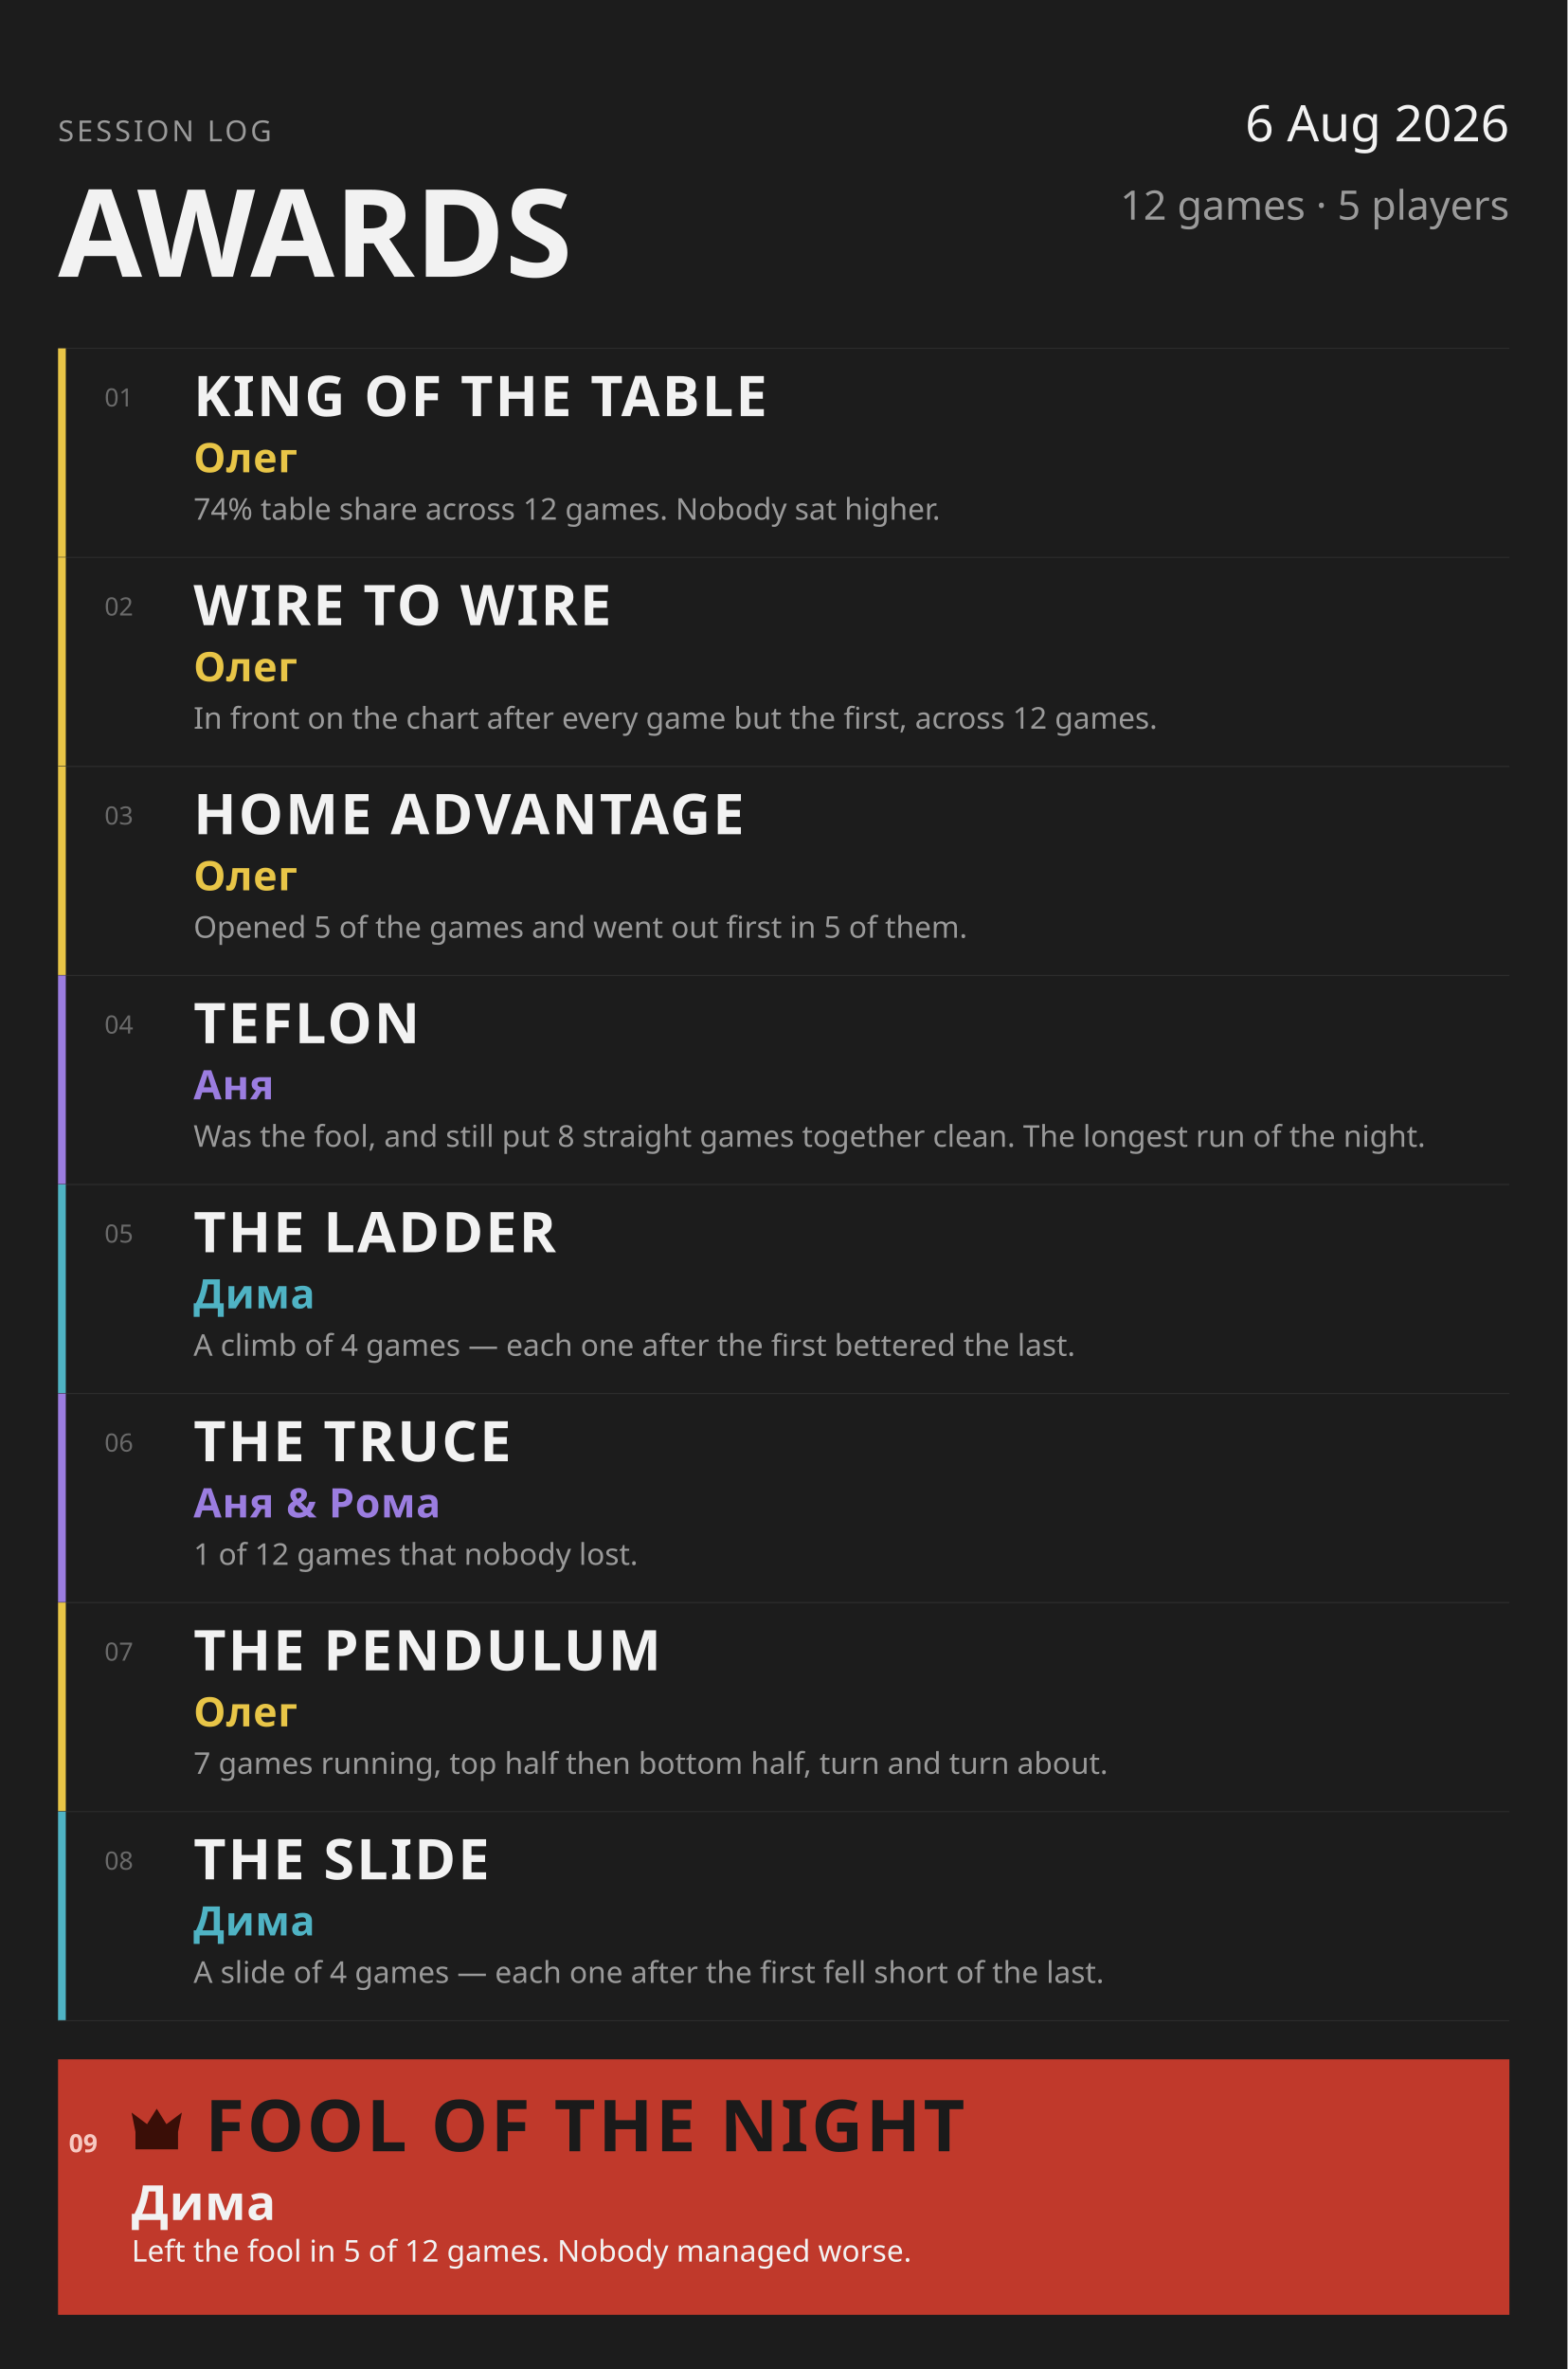
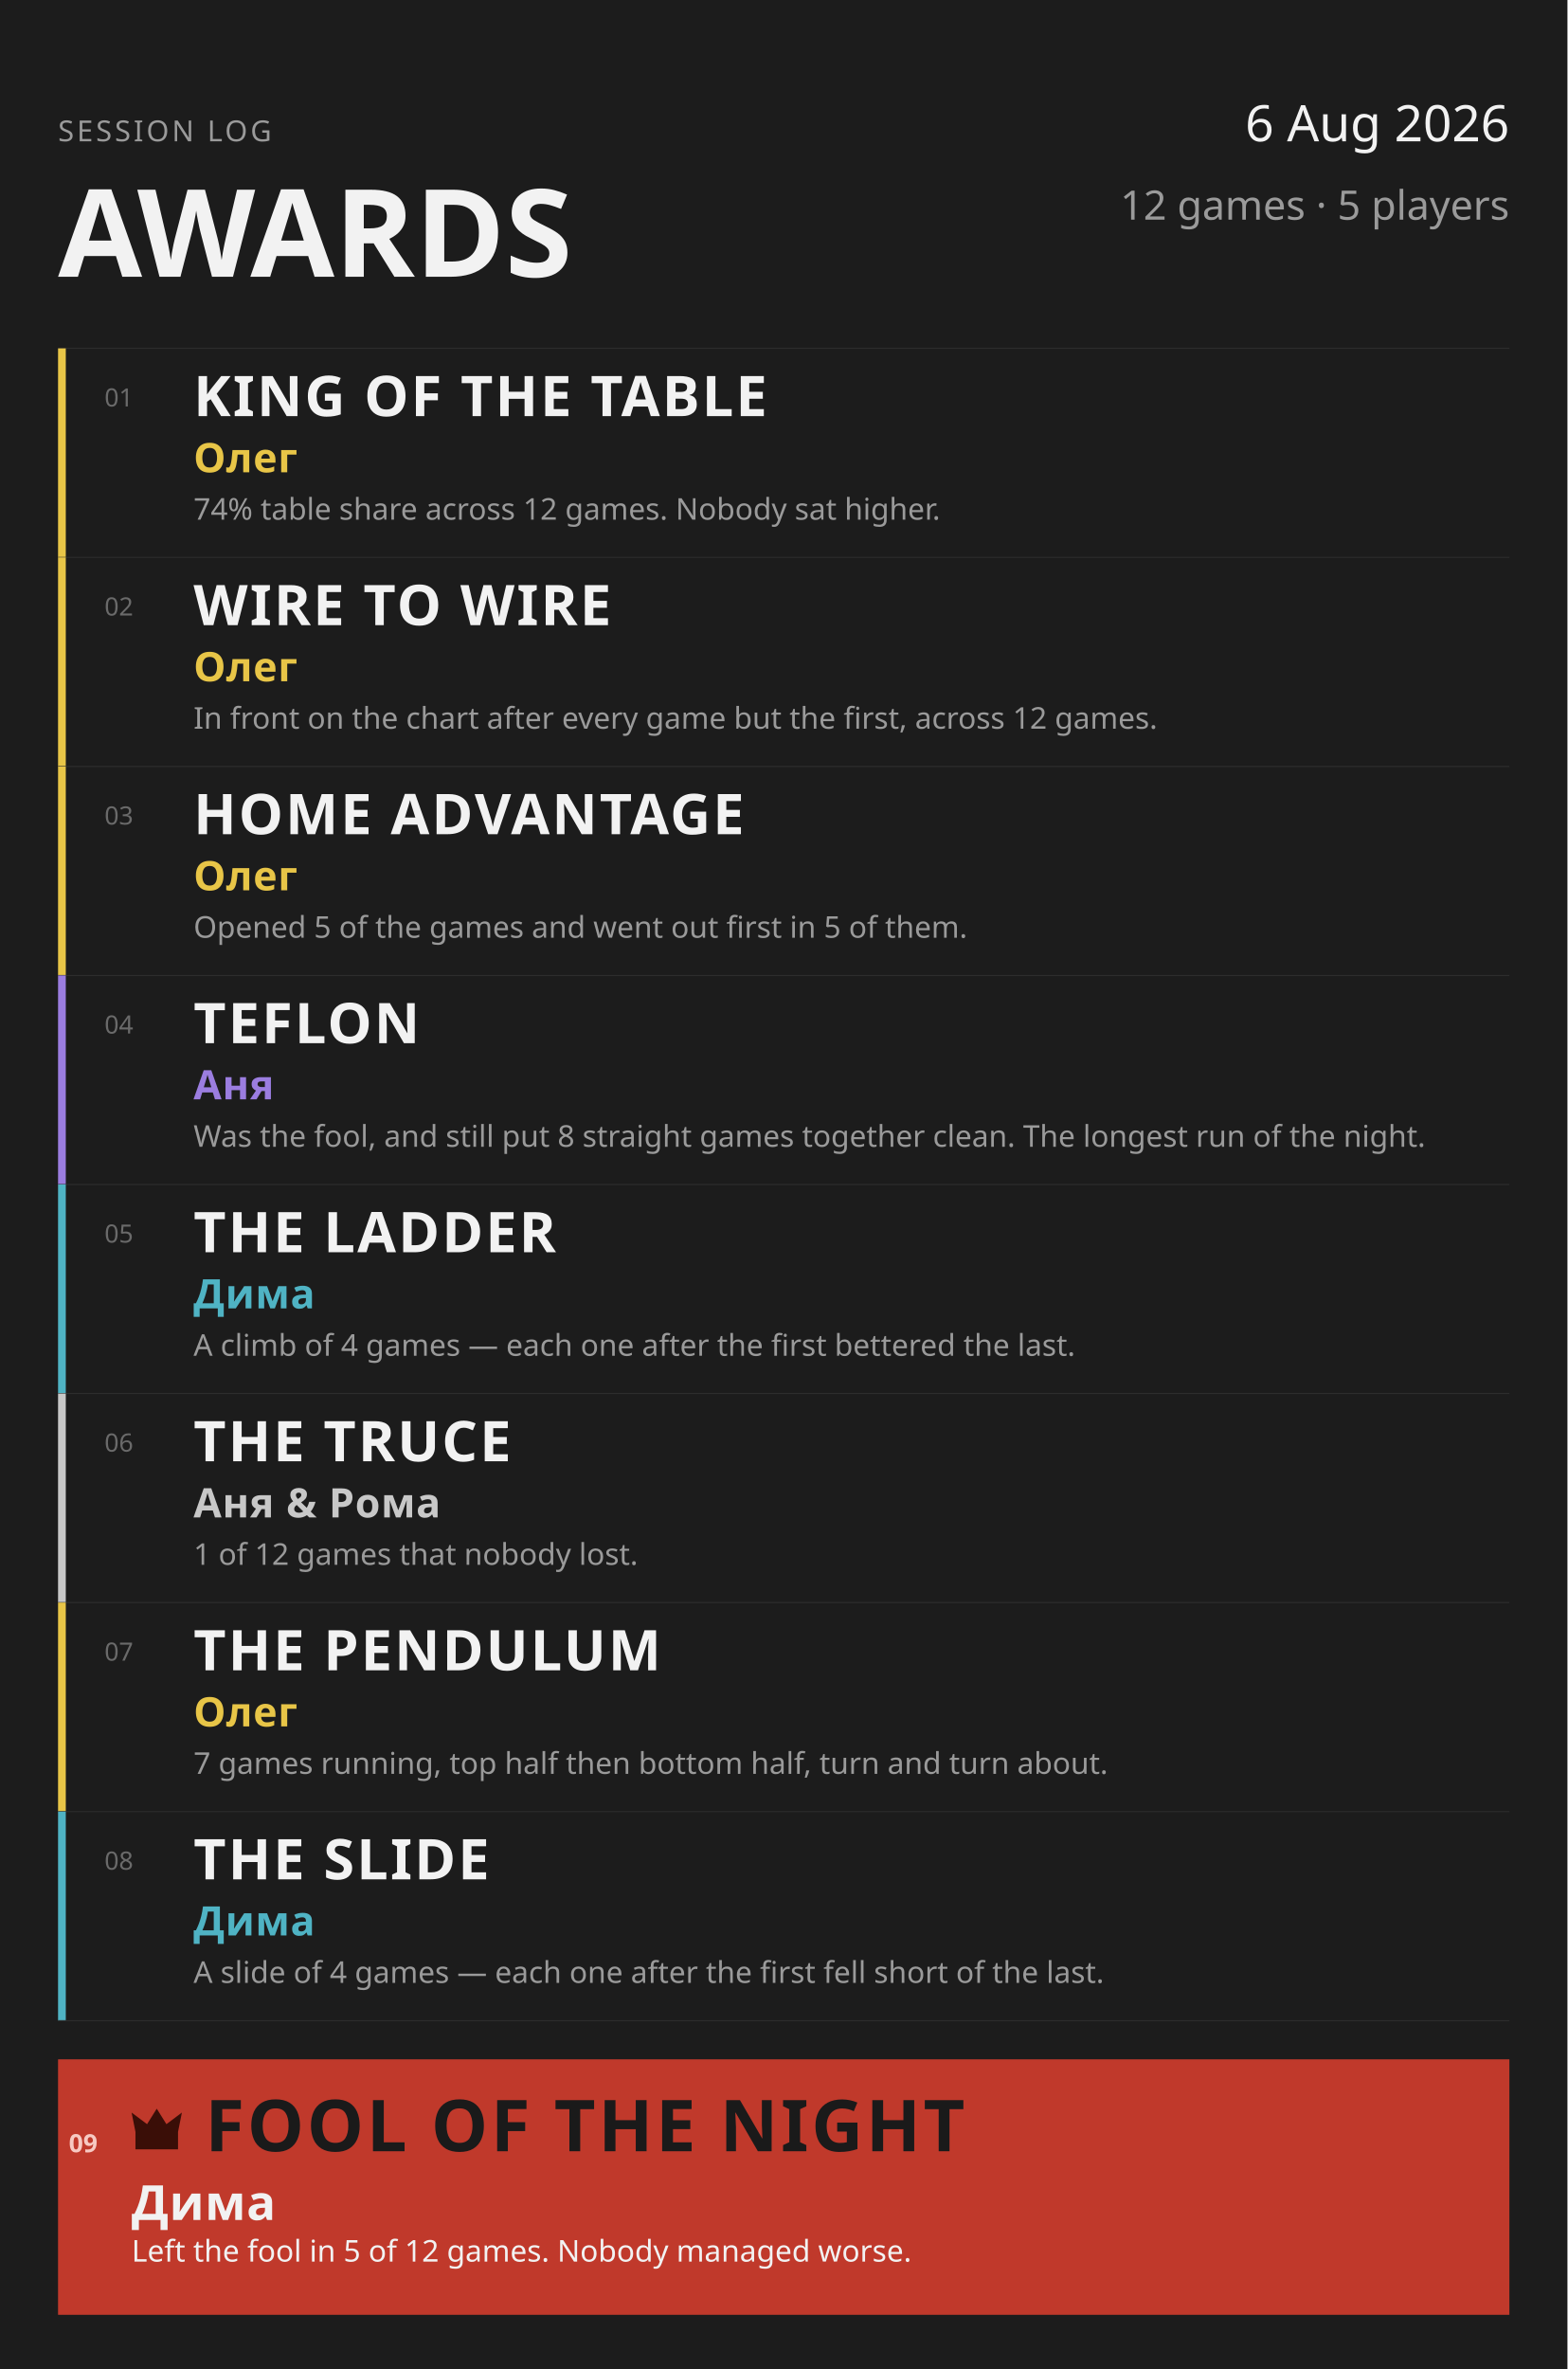
<svg xmlns="http://www.w3.org/2000/svg" width="1620" height="2448" viewBox="0 0 1620 2448">
  <rect x="0" y="0" width="1620" height="2448" fill="#1c1c1c" />
  <text x="60" y="146" fill="#9a9a9a" font-family="Noto Sans" font-size="30" letter-spacing="3">SESSION LOG</text>
  <text x="60" y="286" fill="#f2f2f2" font-family="Noto Sans" font-weight="bold" font-size="126">AWARDS</text>
  <text x="1560" y="146" fill="#f2f2f2" font-family="Noto Sans" font-size="52" text-anchor="end">6 Aug 2026</text>
  <text x="1560" y="227" fill="#9a9a9a" font-family="Noto Sans" font-size="42" text-anchor="end">12 games · 5 players</text>
  <line x1="60" y1="360" x2="1560" y2="360" stroke="#2e2e2e" stroke-width="1" />
  <rect x="60" y="360" width="8" height="216" fill="#e8c547" />
  <text x="108" y="420" fill="#6a6a6a" font-family="Noto Sans" font-size="26">01</text>
  <text x="200" y="430" fill="#f2f2f2" font-family="Noto Sans" font-weight="bold" font-size="58" letter-spacing="2.2">KING OF THE TABLE</text>
  <text x="200" y="488" fill="#e8c547" font-family="Noto Sans" font-weight="bold" font-size="42" letter-spacing="0.8">Олег</text>
  <text x="200" y="537" fill="#9a9a9a" font-family="Noto Sans" font-size="31">74% table share across 12 games. Nobody sat higher.</text>
  <line x1="60" y1="576" x2="1560" y2="576" stroke="#2e2e2e" stroke-width="1" />
  <rect x="60" y="576" width="8" height="216" fill="#e8c547" />
  <text x="108" y="636" fill="#6a6a6a" font-family="Noto Sans" font-size="26">02</text>
  <text x="200" y="646" fill="#f2f2f2" font-family="Noto Sans" font-weight="bold" font-size="58" letter-spacing="2.2">WIRE TO WIRE</text>
  <text x="200" y="704" fill="#e8c547" font-family="Noto Sans" font-weight="bold" font-size="42" letter-spacing="0.8">Олег</text>
  <text x="200" y="753" fill="#9a9a9a" font-family="Noto Sans" font-size="31">In front on the chart after every game but the first, across 12 games.</text>
  <line x1="60" y1="792" x2="1560" y2="792" stroke="#2e2e2e" stroke-width="1" />
  <rect x="60" y="792" width="8" height="216" fill="#e8c547" />
  <text x="108" y="852" fill="#6a6a6a" font-family="Noto Sans" font-size="26">03</text>
  <text x="200" y="862" fill="#f2f2f2" font-family="Noto Sans" font-weight="bold" font-size="58" letter-spacing="2.2">HOME ADVANTAGE</text>
  <text x="200" y="920" fill="#e8c547" font-family="Noto Sans" font-weight="bold" font-size="42" letter-spacing="0.8">Олег</text>
  <text x="200" y="969" fill="#9a9a9a" font-family="Noto Sans" font-size="31">Opened 5 of the games and went out first in 5 of them.</text>
  <line x1="60" y1="1008" x2="1560" y2="1008" stroke="#2e2e2e" stroke-width="1" />
  <rect x="60" y="1008" width="8" height="216" fill="#9b7de0" />
  <text x="108" y="1068" fill="#6a6a6a" font-family="Noto Sans" font-size="26">04</text>
  <text x="200" y="1078" fill="#f2f2f2" font-family="Noto Sans" font-weight="bold" font-size="58" letter-spacing="2.2">TEFLON</text>
  <text x="200" y="1136" fill="#9b7de0" font-family="Noto Sans" font-weight="bold" font-size="42" letter-spacing="0.8">Аня</text>
  <text x="200" y="1185" fill="#9a9a9a" font-family="Noto Sans" font-size="31">Was the fool, and still put 8 straight games together clean. The longest run of the night.</text>
  <line x1="60" y1="1224" x2="1560" y2="1224" stroke="#2e2e2e" stroke-width="1" />
  <rect x="60" y="1224" width="8" height="216" fill="#4fb3c4" />
  <text x="108" y="1284" fill="#6a6a6a" font-family="Noto Sans" font-size="26">05</text>
  <text x="200" y="1294" fill="#f2f2f2" font-family="Noto Sans" font-weight="bold" font-size="58" letter-spacing="2.2">THE LADDER</text>
  <text x="200" y="1352" fill="#4fb3c4" font-family="Noto Sans" font-weight="bold" font-size="42" letter-spacing="0.8">Дима</text>
  <text x="200" y="1401" fill="#9a9a9a" font-family="Noto Sans" font-size="31">A climb of 4 games — each one after the first bettered the last.</text>
  <line x1="60" y1="1440" x2="1560" y2="1440" stroke="#2e2e2e" stroke-width="1" />
-   <rect x="60" y="1440" width="8" height="216" fill="#9b7de0" />
+   <rect x="60" y="1440" width="8" height="216" fill="#c8c8c8" />
  <text x="108" y="1500" fill="#6a6a6a" font-family="Noto Sans" font-size="26">06</text>
  <text x="200" y="1510" fill="#f2f2f2" font-family="Noto Sans" font-weight="bold" font-size="58" letter-spacing="2.2">THE TRUCE</text>
-   <text x="200" y="1568" fill="#9b7de0" font-family="Noto Sans" font-weight="bold" font-size="42" letter-spacing="0.8">Аня &amp; Рома</text>
+   <text x="200" y="1568" fill="#c8c8c8" font-family="Noto Sans" font-weight="bold" font-size="42" letter-spacing="0.8">Аня &amp; Рома</text>
  <text x="200" y="1617" fill="#9a9a9a" font-family="Noto Sans" font-size="31">1 of 12 games that nobody lost.</text>
  <line x1="60" y1="1656" x2="1560" y2="1656" stroke="#2e2e2e" stroke-width="1" />
  <rect x="60" y="1656" width="8" height="216" fill="#e8c547" />
  <text x="108" y="1716" fill="#6a6a6a" font-family="Noto Sans" font-size="26">07</text>
  <text x="200" y="1726" fill="#f2f2f2" font-family="Noto Sans" font-weight="bold" font-size="58" letter-spacing="2.2">THE PENDULUM</text>
  <text x="200" y="1784" fill="#e8c547" font-family="Noto Sans" font-weight="bold" font-size="42" letter-spacing="0.8">Олег</text>
  <text x="200" y="1833" fill="#9a9a9a" font-family="Noto Sans" font-size="31">7 games running, top half then bottom half, turn and turn about.</text>
  <line x1="60" y1="1872" x2="1560" y2="1872" stroke="#2e2e2e" stroke-width="1" />
  <rect x="60" y="1872" width="8" height="216" fill="#4fb3c4" />
  <text x="108" y="1932" fill="#6a6a6a" font-family="Noto Sans" font-size="26">08</text>
  <text x="200" y="1942" fill="#f2f2f2" font-family="Noto Sans" font-weight="bold" font-size="58" letter-spacing="2.2">THE SLIDE</text>
  <text x="200" y="2000" fill="#4fb3c4" font-family="Noto Sans" font-weight="bold" font-size="42" letter-spacing="0.8">Дима</text>
  <text x="200" y="2049" fill="#9a9a9a" font-family="Noto Sans" font-size="31">A slide of 4 games — each one after the first fell short of the last.</text>
  <line x1="60" y1="2088" x2="1560" y2="2088" stroke="#2e2e2e" stroke-width="1" />
  <rect x="60" y="2128" width="1500" height="264" fill="#c0392b" />
  <text x="86" y="2224" fill="#f7c9c2" font-family="Noto Sans" font-weight="bold" font-size="26" text-anchor="middle">09</text>
  <path d="M2 21 L2 12 L0 2 L8 8 L13 0 L18 8 L26 2 L24 12 L24 21 Z" fill="#3a0e07" transform="translate(136 2179) scale(2)" />
  <text x="212" y="2223" fill="#1a1a1a" font-family="Noto Sans" font-weight="bold" font-size="74" letter-spacing="2.8">FOOL OF THE NIGHT</text>
  <text x="136" y="2294" fill="#f2f2f2" font-family="Noto Sans" font-weight="bold" font-size="50" letter-spacing="0.8">Дима</text>
  <text x="136" y="2337" fill="#f2f2f2" font-family="Noto Sans" font-size="31">Left the fool in 5 of 12 games. Nobody managed worse.</text>
</svg>
